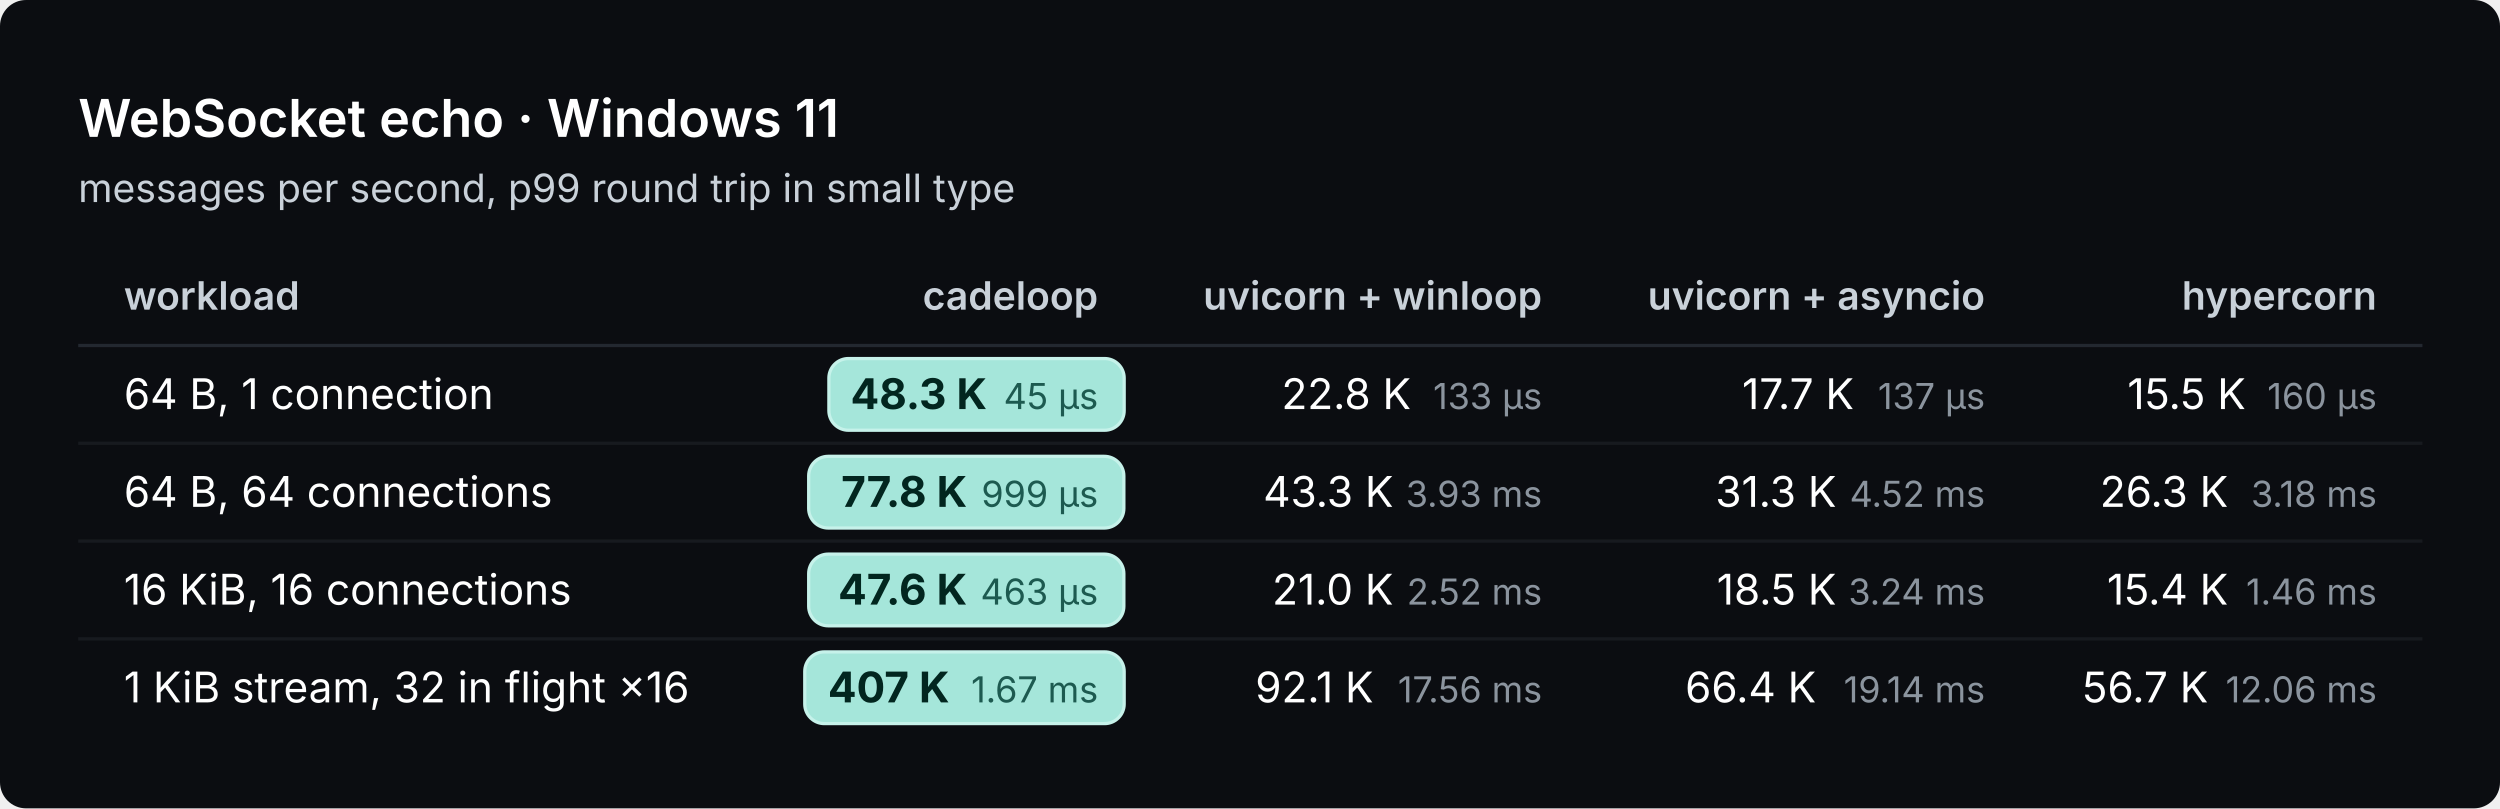
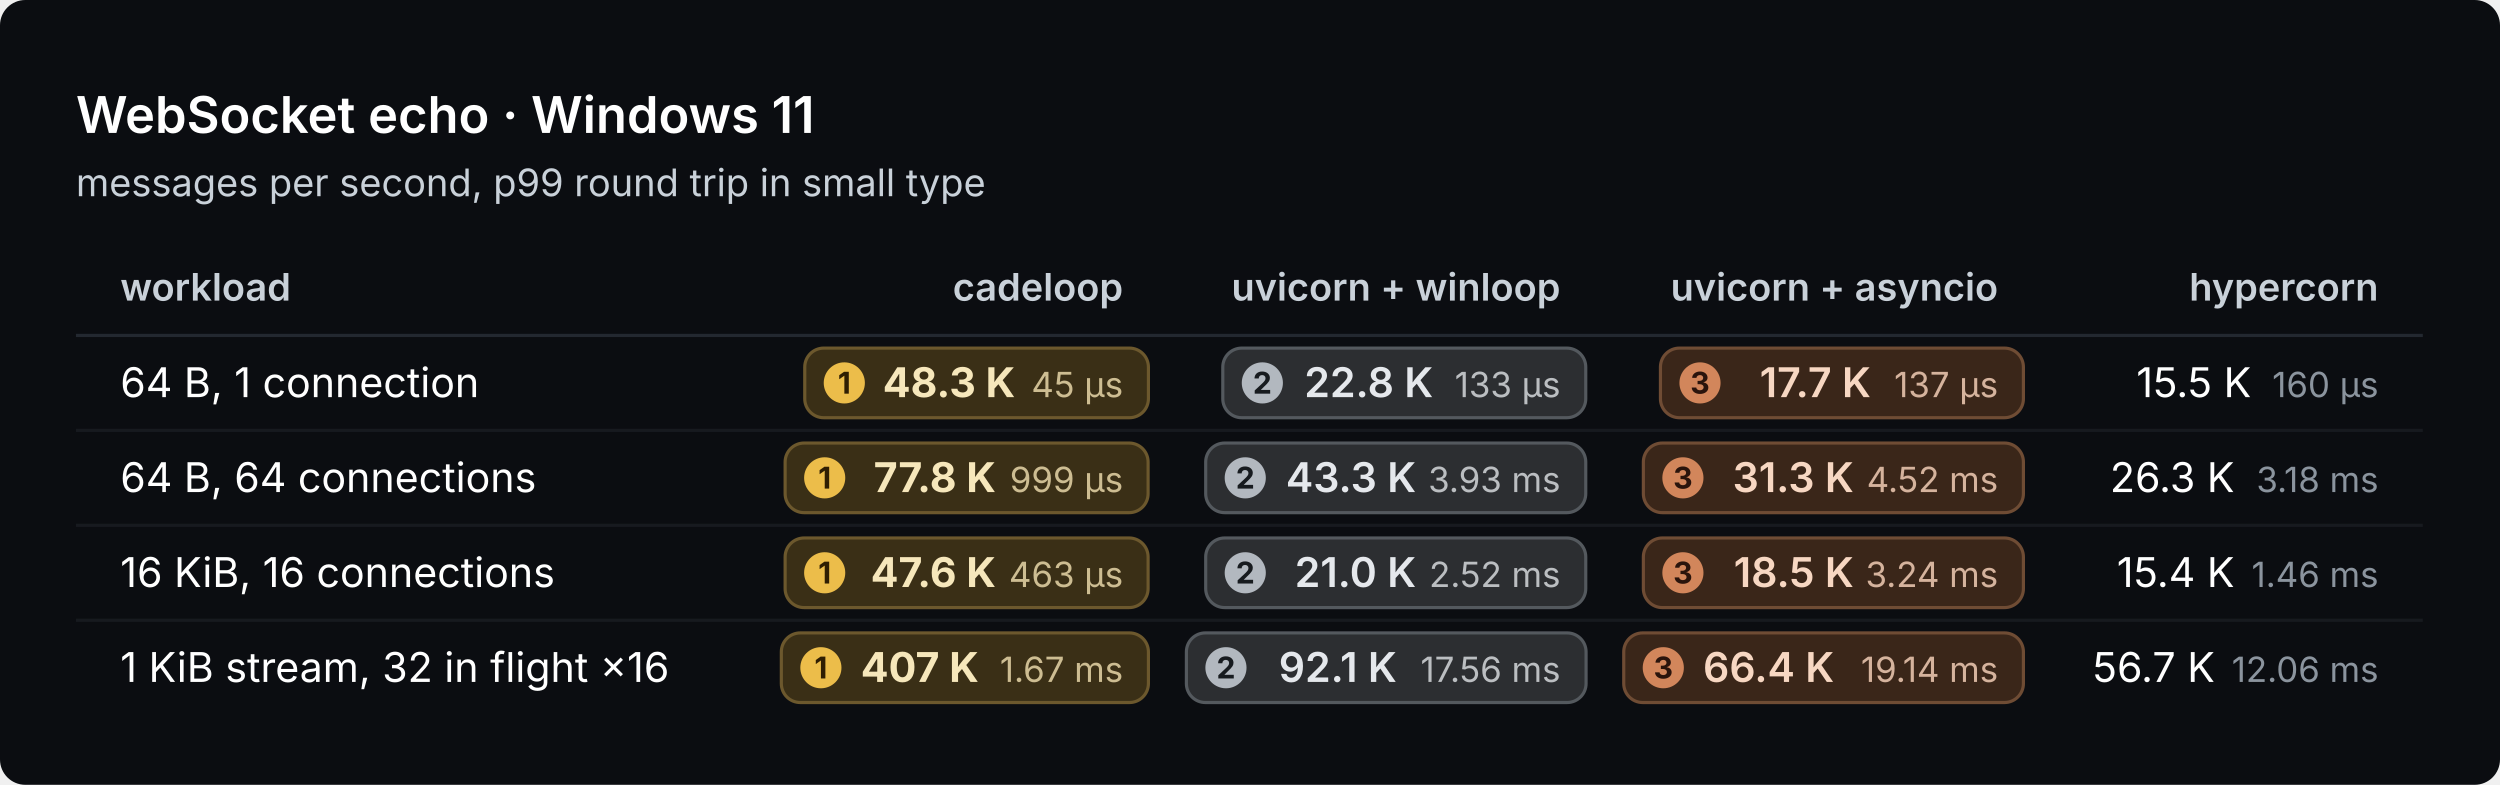
- <svg xmlns="http://www.w3.org/2000/svg" viewBox="0 0 767 248" width="767" height="248" font-family="system-ui, -apple-system, 'Segoe UI', sans-serif">
-   <rect width="767" height="248" fill="#0B0D11" rx="8" />
+ <svg xmlns="http://www.w3.org/2000/svg" viewBox="0 0 790 248" width="790" height="248" font-family="system-ui, -apple-system, 'Segoe UI', sans-serif">
+   <rect width="790" height="248" fill="#0B0D11" rx="8" />
  <text x="24" y="42" font-size="16" font-weight="600" fill="#ffffff">WebSocket echo · Windows 11</text>
  <text x="24" y="62" font-size="12" fill="#c9d1d9">messages per second, p99 round trip in small type</text>
  <text x="38.0" y="95.0" font-size="12" font-weight="600" fill="#c9d1d9">workload</text>
-   <text x="336.9" y="95.0" font-size="12" font-weight="600" text-anchor="end" fill="#c9d1d9">cadeloop</text>
-   <text x="473.1" y="95.0" font-size="12" font-weight="600" text-anchor="end" fill="#c9d1d9">uvicorn + winloop</text>
-   <text x="609.0" y="95.0" font-size="12" font-weight="600" text-anchor="end" fill="#c9d1d9">uvicorn + asyncio</text>
-   <text x="729.2" y="95.0" font-size="12" font-weight="600" text-anchor="end" fill="#c9d1d9">hypercorn</text>
-   <line x1="24" y1="106.0" x2="743.2" y2="106.0" stroke="#232830" stroke-width="1" />
+   <text x="354.9" y="95.0" font-size="12" font-weight="600" text-anchor="end" fill="#c9d1d9">cadeloop</text>
+   <text x="493.1" y="95.0" font-size="12" font-weight="600" text-anchor="end" fill="#c9d1d9">uvicorn + winloop</text>
+   <text x="631.4" y="95.0" font-size="12" font-weight="600" text-anchor="end" fill="#c9d1d9">uvicorn + asyncio</text>
+   <text x="751.6" y="95.0" font-size="12" font-weight="600" text-anchor="end" fill="#c9d1d9">hypercorn</text>
+   <line x1="24" y1="106.0" x2="765.6" y2="106.0" stroke="#232830" stroke-width="1" />
  <text x="38.0" y="125.5" font-size="13" fill="#ffffff">64 B, 1 connection</text>
-   <rect x="254.3" y="110.0" width="90.6" height="22" rx="6" fill="#a5e6da" stroke="#c6f2ea" stroke-width="1" />
-   <text x="336.9" y="125.5" font-size="11" text-anchor="end" fill="#1d5a50">45 µs</text>
-   <text x="302.8" y="125.5" font-size="13" text-anchor="end" font-weight="700" fill="#02261f">48.3 K</text>
-   <text x="473.1" y="125.5" font-size="11" text-anchor="end" fill="#8b949e">133 µs</text>
-   <text x="432.9" y="125.5" font-size="13" text-anchor="end" fill="#ffffff">22.8 K</text>
-   <text x="609.0" y="125.5" font-size="11" text-anchor="end" fill="#8b949e">137 µs</text>
-   <text x="568.8" y="125.5" font-size="13" text-anchor="end" fill="#ffffff">17.7 K</text>
-   <text x="729.2" y="125.5" font-size="11" text-anchor="end" fill="#8b949e">160 µs</text>
-   <text x="689.0" y="125.5" font-size="13" text-anchor="end" fill="#ffffff">15.5 K</text>
-   <line x1="24" y1="136.0" x2="743.2" y2="136.0" stroke="#171A1F" stroke-width="1" />
+   <rect x="254.3" y="110.0" width="108.6" height="22" rx="6" fill="#3a2f16" stroke="#6c582d" stroke-width="1" />
+   <circle cx="266.8" cy="121.0" r="6.5" fill="#ecbd4a" />
+   <text x="266.8" y="124.4" font-size="9.5" font-weight="700" text-anchor="middle" fill="#2f1e02">1</text>
+   <text x="354.9" y="125.5" font-size="11" text-anchor="end" fill="#cdbd92">45 µs</text>
+   <text x="320.8" y="125.5" font-size="13" text-anchor="end" font-weight="700" fill="#f6e7bb">48.3 K</text>
+   <rect x="386.4" y="110.0" width="114.7" height="22" rx="6" fill="#2c2e31" stroke="#54595e" stroke-width="1" />
+   <circle cx="398.9" cy="121.0" r="6.5" fill="#b2b8bf" />
+   <text x="398.9" y="124.4" font-size="9.5" font-weight="700" text-anchor="middle" fill="#171b1f">2</text>
+   <text x="493.1" y="125.5" font-size="11" text-anchor="end" fill="#bbbec1">133 µs</text>
+   <text x="452.9" y="125.5" font-size="13" text-anchor="end" font-weight="600" fill="#e5e8ec">22.8 K</text>
+   <rect x="524.7" y="110.0" width="114.7" height="22" rx="6" fill="#3a2619" stroke="#6f4c34" stroke-width="1" />
+   <circle cx="537.2" cy="121.0" r="6.5" fill="#d2865b" />
+   <text x="537.2" y="124.4" font-size="9.5" font-weight="700" text-anchor="middle" fill="#2a140c">3</text>
+   <text x="631.4" y="125.5" font-size="11" text-anchor="end" fill="#d5b39d">137 µs</text>
+   <text x="591.2" y="125.5" font-size="13" text-anchor="end" font-weight="600" fill="#f7d7c2">17.7 K</text>
+   <text x="751.6" y="125.5" font-size="11" text-anchor="end" fill="#8b949e">160 µs</text>
+   <text x="711.4" y="125.5" font-size="13" text-anchor="end" fill="#ffffff">15.5 K</text>
+   <line x1="24" y1="136.0" x2="765.6" y2="136.0" stroke="#171A1F" stroke-width="1" />
  <text x="38.0" y="155.5" font-size="13" fill="#ffffff">64 B, 64 connections</text>
-   <rect x="248.1" y="140.0" width="96.7" height="22" rx="6" fill="#a5e6da" stroke="#c6f2ea" stroke-width="1" />
-   <text x="336.9" y="155.5" font-size="11" text-anchor="end" fill="#1d5a50">999 µs</text>
-   <text x="296.7" y="155.5" font-size="13" text-anchor="end" font-weight="700" fill="#02261f">77.8 K</text>
-   <text x="473.1" y="155.5" font-size="11" text-anchor="end" fill="#8b949e">3.93 ms</text>
-   <text x="427.5" y="155.5" font-size="13" text-anchor="end" fill="#ffffff">43.3 K</text>
-   <text x="609.0" y="155.5" font-size="11" text-anchor="end" fill="#8b949e">4.52 ms</text>
-   <text x="563.4" y="155.5" font-size="13" text-anchor="end" fill="#ffffff">31.3 K</text>
-   <text x="729.2" y="155.5" font-size="11" text-anchor="end" fill="#8b949e">3.18 ms</text>
-   <text x="683.6" y="155.5" font-size="13" text-anchor="end" fill="#ffffff">26.3 K</text>
-   <line x1="24" y1="166.0" x2="743.2" y2="166.0" stroke="#171A1F" stroke-width="1" />
+   <rect x="248.1" y="140.0" width="114.7" height="22" rx="6" fill="#3a2f16" stroke="#6c582d" stroke-width="1" />
+   <circle cx="260.6" cy="151.0" r="6.5" fill="#ecbd4a" />
+   <text x="260.6" y="154.4" font-size="9.5" font-weight="700" text-anchor="middle" fill="#2f1e02">1</text>
+   <text x="354.9" y="155.5" font-size="11" text-anchor="end" fill="#cdbd92">999 µs</text>
+   <text x="314.7" y="155.5" font-size="13" text-anchor="end" font-weight="700" fill="#f6e7bb">77.8 K</text>
+   <rect x="381.0" y="140.0" width="120.1" height="22" rx="6" fill="#2c2e31" stroke="#54595e" stroke-width="1" />
+   <circle cx="393.5" cy="151.0" r="6.5" fill="#b2b8bf" />
+   <text x="393.5" y="154.4" font-size="9.5" font-weight="700" text-anchor="middle" fill="#171b1f">2</text>
+   <text x="493.1" y="155.5" font-size="11" text-anchor="end" fill="#bbbec1">3.93 ms</text>
+   <text x="447.5" y="155.5" font-size="13" text-anchor="end" font-weight="600" fill="#e5e8ec">43.3 K</text>
+   <rect x="519.3" y="140.0" width="120.1" height="22" rx="6" fill="#3a2619" stroke="#6f4c34" stroke-width="1" />
+   <circle cx="531.8" cy="151.0" r="6.5" fill="#d2865b" />
+   <text x="531.8" y="154.4" font-size="9.5" font-weight="700" text-anchor="middle" fill="#2a140c">3</text>
+   <text x="631.4" y="155.5" font-size="11" text-anchor="end" fill="#d5b39d">4.52 ms</text>
+   <text x="585.8" y="155.5" font-size="13" text-anchor="end" font-weight="600" fill="#f7d7c2">31.3 K</text>
+   <text x="751.6" y="155.5" font-size="11" text-anchor="end" fill="#8b949e">3.18 ms</text>
+   <text x="706.1" y="155.5" font-size="13" text-anchor="end" fill="#ffffff">26.3 K</text>
+   <line x1="24" y1="166.0" x2="765.6" y2="166.0" stroke="#171A1F" stroke-width="1" />
  <text x="38.0" y="185.5" font-size="13" fill="#ffffff">16 KiB, 16 connections</text>
-   <rect x="248.1" y="170.0" width="96.7" height="22" rx="6" fill="#a5e6da" stroke="#c6f2ea" stroke-width="1" />
-   <text x="336.9" y="185.5" font-size="11" text-anchor="end" fill="#1d5a50">463 µs</text>
-   <text x="296.7" y="185.5" font-size="13" text-anchor="end" font-weight="700" fill="#02261f">47.6 K</text>
-   <text x="473.1" y="185.5" font-size="11" text-anchor="end" fill="#8b949e">2.52 ms</text>
-   <text x="427.5" y="185.5" font-size="13" text-anchor="end" fill="#ffffff">21.0 K</text>
-   <text x="609.0" y="185.5" font-size="11" text-anchor="end" fill="#8b949e">3.24 ms</text>
-   <text x="563.4" y="185.5" font-size="13" text-anchor="end" fill="#ffffff">18.5 K</text>
-   <text x="729.2" y="185.5" font-size="11" text-anchor="end" fill="#8b949e">1.46 ms</text>
-   <text x="683.6" y="185.5" font-size="13" text-anchor="end" fill="#ffffff">15.4 K</text>
-   <line x1="24" y1="196.0" x2="743.2" y2="196.0" stroke="#171A1F" stroke-width="1" />
+   <rect x="248.1" y="170.0" width="114.7" height="22" rx="6" fill="#3a2f16" stroke="#6c582d" stroke-width="1" />
+   <circle cx="260.6" cy="181.0" r="6.5" fill="#ecbd4a" />
+   <text x="260.6" y="184.4" font-size="9.5" font-weight="700" text-anchor="middle" fill="#2f1e02">1</text>
+   <text x="354.9" y="185.5" font-size="11" text-anchor="end" fill="#cdbd92">463 µs</text>
+   <text x="314.7" y="185.5" font-size="13" text-anchor="end" font-weight="700" fill="#f6e7bb">47.6 K</text>
+   <rect x="381.0" y="170.0" width="120.1" height="22" rx="6" fill="#2c2e31" stroke="#54595e" stroke-width="1" />
+   <circle cx="393.5" cy="181.0" r="6.5" fill="#b2b8bf" />
+   <text x="393.5" y="184.4" font-size="9.5" font-weight="700" text-anchor="middle" fill="#171b1f">2</text>
+   <text x="493.1" y="185.5" font-size="11" text-anchor="end" fill="#bbbec1">2.52 ms</text>
+   <text x="447.5" y="185.5" font-size="13" text-anchor="end" font-weight="600" fill="#e5e8ec">21.0 K</text>
+   <rect x="519.3" y="170.0" width="120.1" height="22" rx="6" fill="#3a2619" stroke="#6f4c34" stroke-width="1" />
+   <circle cx="531.8" cy="181.0" r="6.5" fill="#d2865b" />
+   <text x="531.8" y="184.4" font-size="9.5" font-weight="700" text-anchor="middle" fill="#2a140c">3</text>
+   <text x="631.4" y="185.5" font-size="11" text-anchor="end" fill="#d5b39d">3.24 ms</text>
+   <text x="585.8" y="185.5" font-size="13" text-anchor="end" font-weight="600" fill="#f7d7c2">18.5 K</text>
+   <text x="751.6" y="185.5" font-size="11" text-anchor="end" fill="#8b949e">1.46 ms</text>
+   <text x="706.1" y="185.5" font-size="13" text-anchor="end" fill="#ffffff">15.4 K</text>
+   <line x1="24" y1="196.0" x2="765.6" y2="196.0" stroke="#171A1F" stroke-width="1" />
  <text x="38.0" y="215.5" font-size="13" fill="#ffffff">1 KiB stream, 32 in flight ×16</text>
-   <rect x="246.9" y="200.0" width="98.0" height="22" rx="6" fill="#a5e6da" stroke="#c6f2ea" stroke-width="1" />
-   <text x="336.9" y="215.5" font-size="11" text-anchor="end" fill="#1d5a50">1.67 ms</text>
-   <text x="291.3" y="215.5" font-size="13" text-anchor="end" font-weight="700" fill="#02261f">407 K</text>
-   <text x="473.1" y="215.5" font-size="11" text-anchor="end" fill="#8b949e">17.56 ms</text>
-   <text x="421.4" y="215.5" font-size="13" text-anchor="end" fill="#ffffff">92.1 K</text>
-   <text x="609.0" y="215.5" font-size="11" text-anchor="end" fill="#8b949e">19.14 ms</text>
-   <text x="557.2" y="215.5" font-size="13" text-anchor="end" fill="#ffffff">66.4 K</text>
-   <text x="729.2" y="215.5" font-size="11" text-anchor="end" fill="#8b949e">12.06 ms</text>
-   <text x="677.5" y="215.5" font-size="13" text-anchor="end" fill="#ffffff">56.7 K</text>
+   <rect x="246.9" y="200.0" width="116.0" height="22" rx="6" fill="#3a2f16" stroke="#6c582d" stroke-width="1" />
+   <circle cx="259.4" cy="211.0" r="6.5" fill="#ecbd4a" />
+   <text x="259.4" y="214.4" font-size="9.5" font-weight="700" text-anchor="middle" fill="#2f1e02">1</text>
+   <text x="354.9" y="215.5" font-size="11" text-anchor="end" fill="#cdbd92">1.67 ms</text>
+   <text x="309.3" y="215.5" font-size="13" text-anchor="end" font-weight="700" fill="#f6e7bb">407 K</text>
+   <rect x="374.9" y="200.0" width="126.3" height="22" rx="6" fill="#2c2e31" stroke="#54595e" stroke-width="1" />
+   <circle cx="387.4" cy="211.0" r="6.5" fill="#b2b8bf" />
+   <text x="387.4" y="214.4" font-size="9.5" font-weight="700" text-anchor="middle" fill="#171b1f">2</text>
+   <text x="493.1" y="215.5" font-size="11" text-anchor="end" fill="#bbbec1">17.56 ms</text>
+   <text x="441.4" y="215.5" font-size="13" text-anchor="end" font-weight="600" fill="#e5e8ec">92.1 K</text>
+   <rect x="513.1" y="200.0" width="126.3" height="22" rx="6" fill="#3a2619" stroke="#6f4c34" stroke-width="1" />
+   <circle cx="525.6" cy="211.0" r="6.5" fill="#d2865b" />
+   <text x="525.6" y="214.4" font-size="9.5" font-weight="700" text-anchor="middle" fill="#2a140c">3</text>
+   <text x="631.4" y="215.5" font-size="11" text-anchor="end" fill="#d5b39d">19.14 ms</text>
+   <text x="579.6" y="215.5" font-size="13" text-anchor="end" font-weight="600" fill="#f7d7c2">66.4 K</text>
+   <text x="751.6" y="215.5" font-size="11" text-anchor="end" fill="#8b949e">12.06 ms</text>
+   <text x="699.9" y="215.5" font-size="13" text-anchor="end" fill="#ffffff">56.7 K</text>
</svg>
